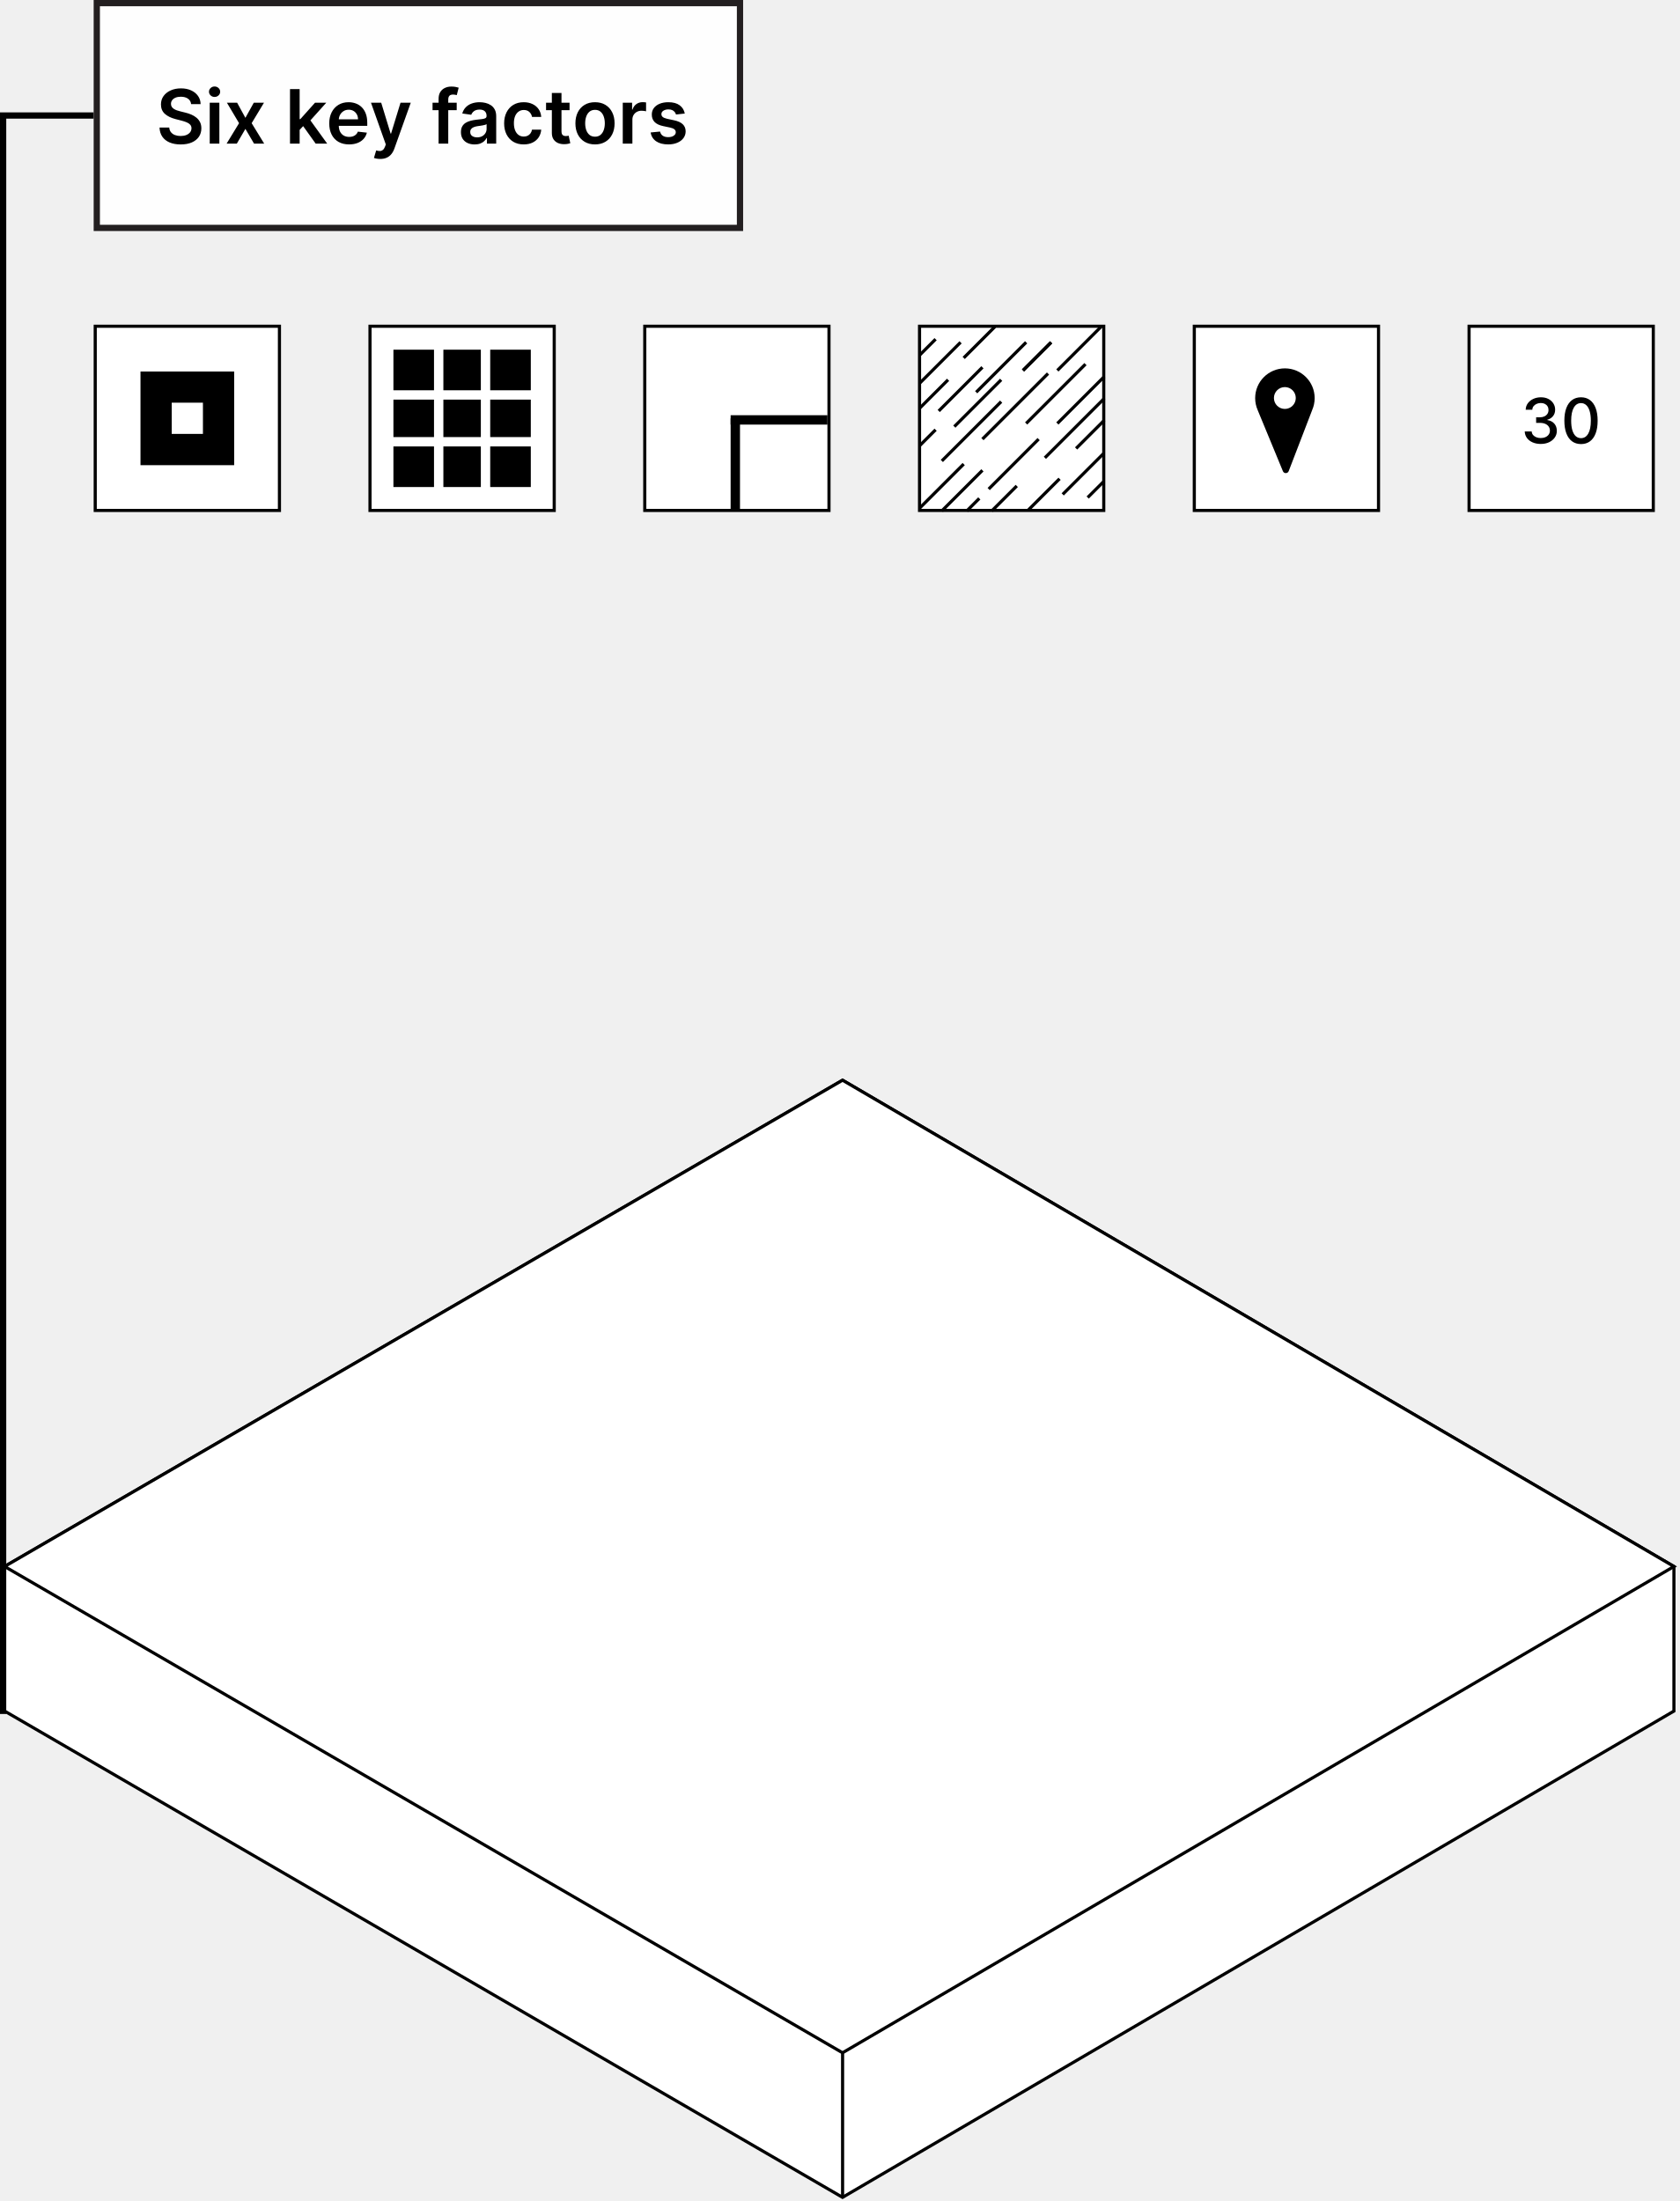
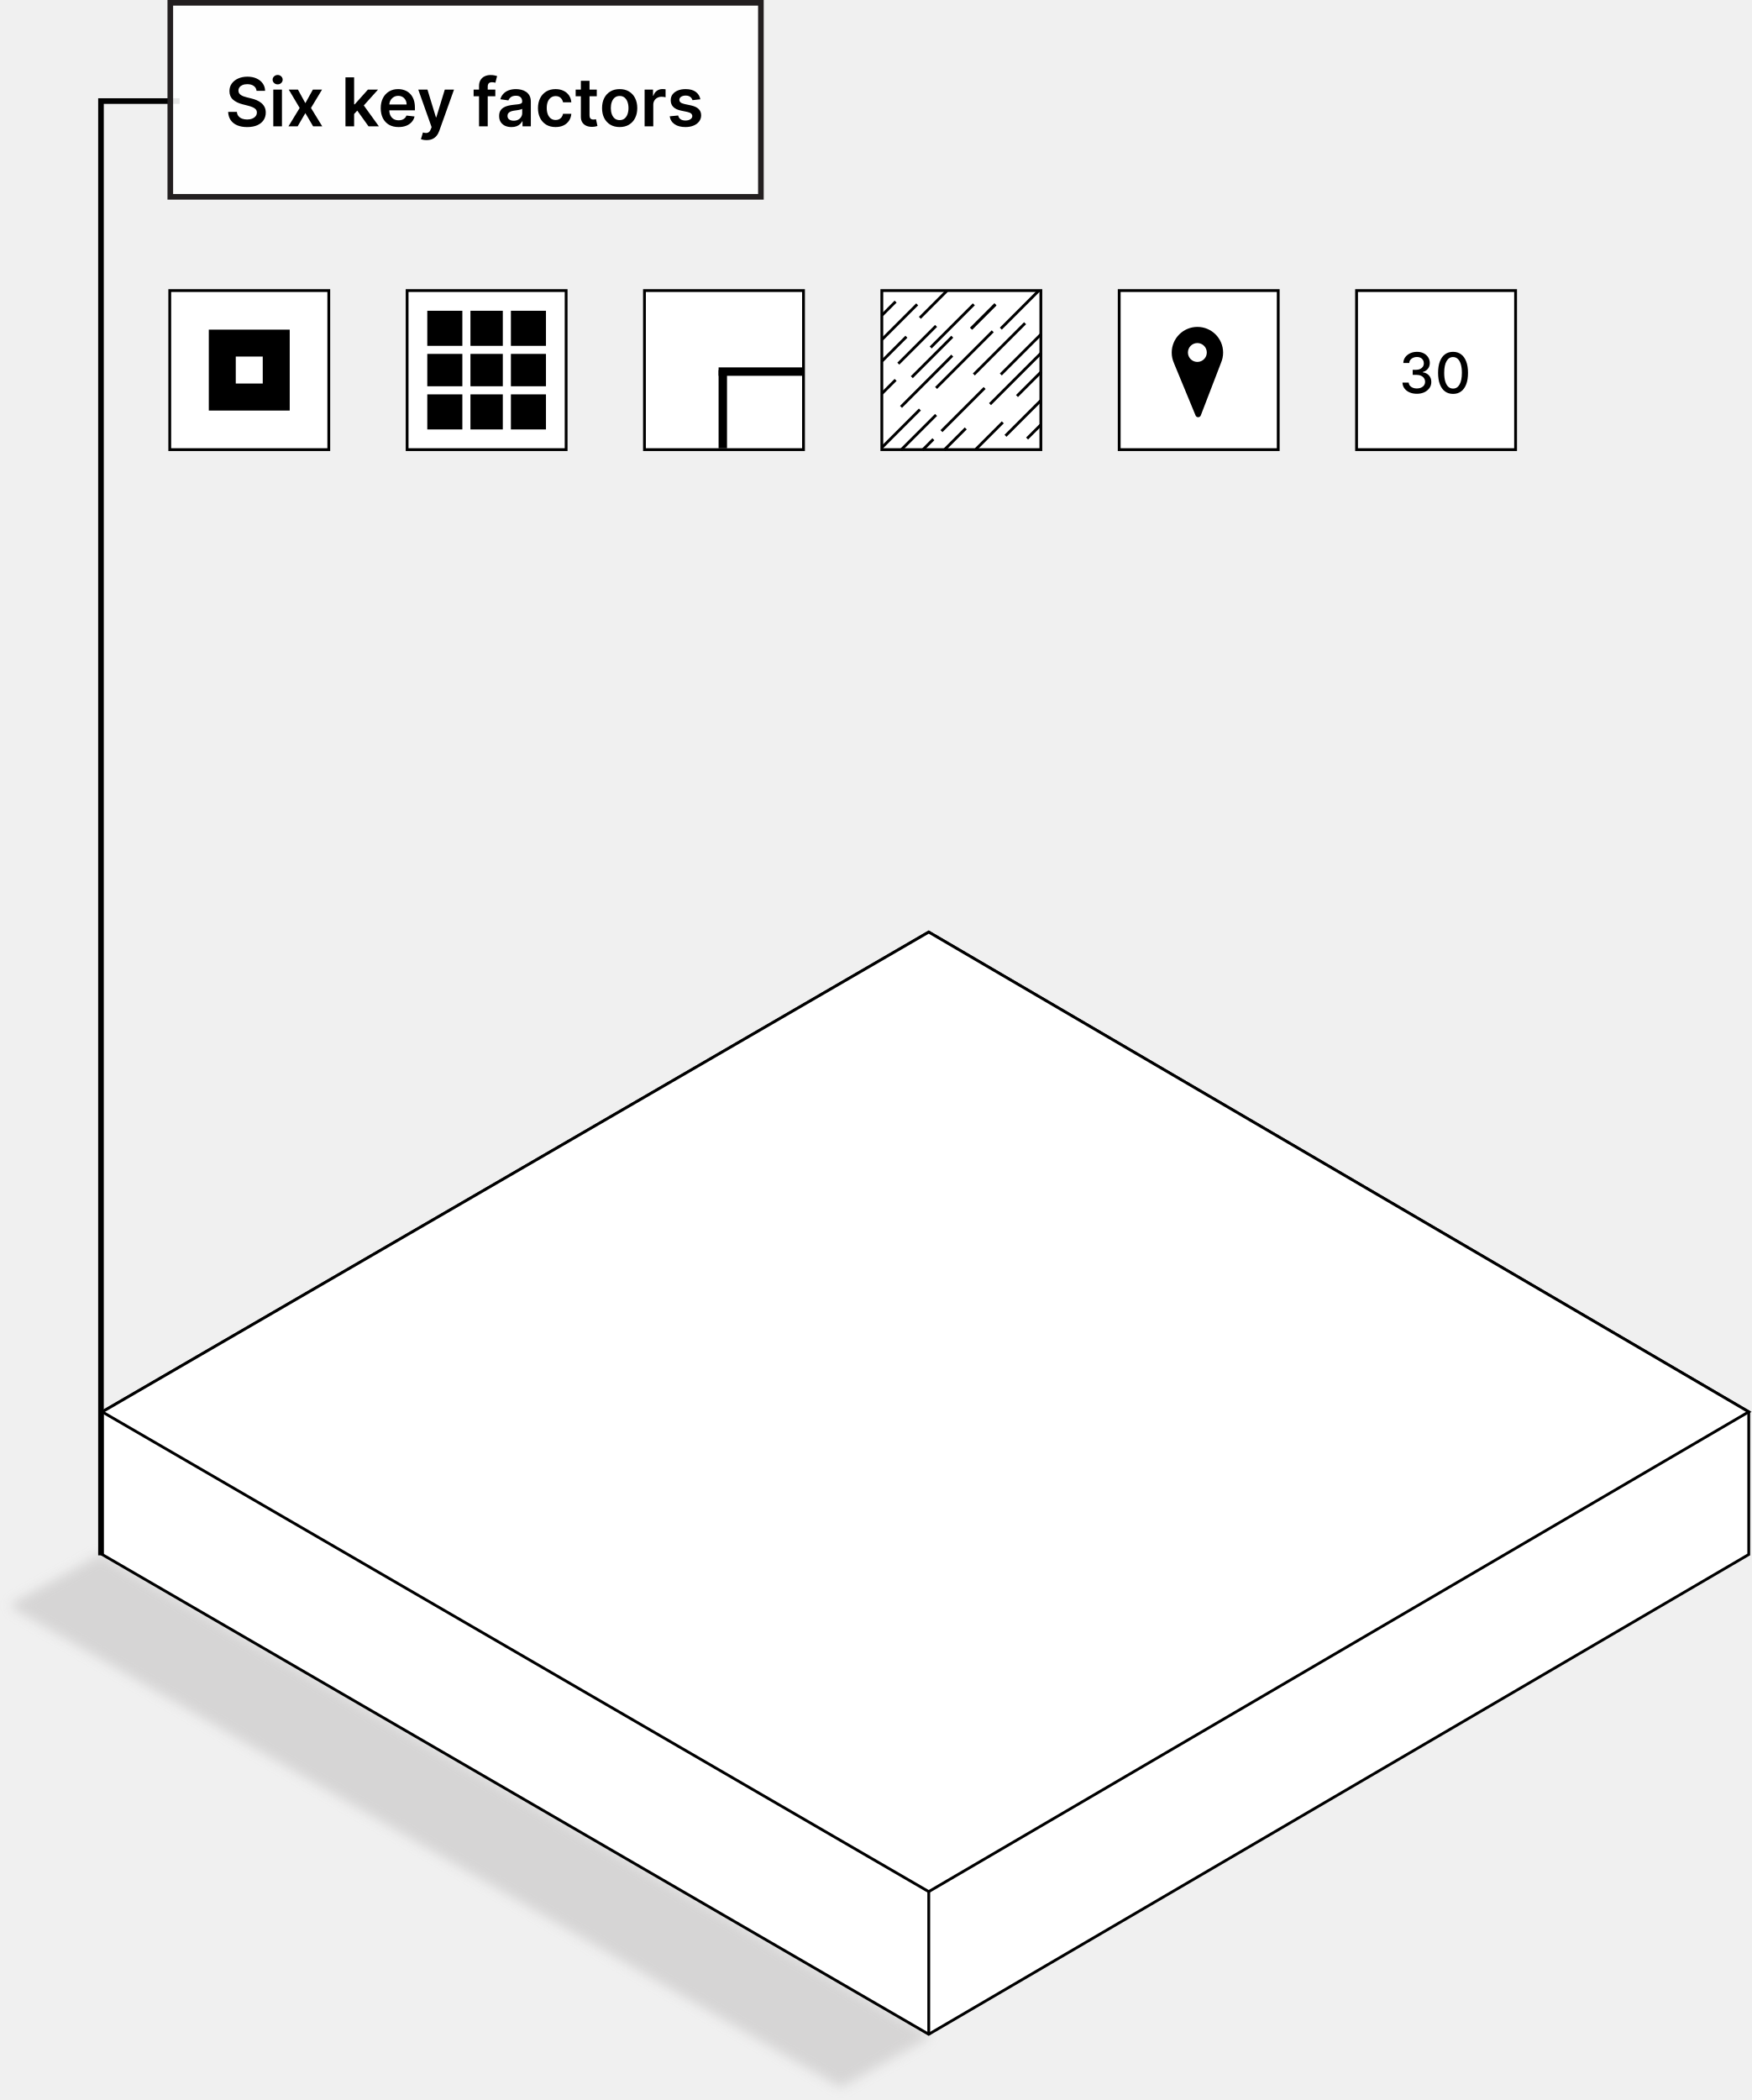
- <svg xmlns="http://www.w3.org/2000/svg" width="538" height="705" viewBox="0 0 538 705" fill="none">
-   <rect x="30.5" y="104.5" width="59" height="59" fill="white" stroke="black" />
-   <path d="M74.996 149H44.996V119H74.996V149ZM54.996 128.982V138.982H64.996V128.982H54.996Z" fill="black" />
-   <rect x="118.5" y="104.5" width="59" height="59" fill="white" stroke="black" />
-   <rect x="126" y="112.008" width="13" height="13" fill="black" />
-   <rect x="142" y="112.008" width="12" height="13" fill="black" />
-   <rect x="157" y="112.008" width="13" height="13" fill="black" />
-   <rect x="126" y="128" width="13" height="12" fill="black" />
-   <rect x="142" y="128" width="12" height="12" fill="black" />
-   <rect x="157" y="128" width="13" height="12" fill="black" />
-   <rect x="126" y="143" width="13" height="13" fill="black" />
-   <rect x="142" y="143" width="12" height="13" fill="black" />
-   <rect x="157" y="143" width="13" height="13" fill="black" />
-   <rect x="382.5" y="104.5" width="59" height="59" fill="white" stroke="black" />
-   <path d="M411.521 117.992C416.783 117.992 421.048 122.257 421.048 127.519C421.048 128.872 420.764 130.16 420.255 131.326L420.259 131.332L412.735 150.9C412.411 151.744 411.222 151.758 410.877 150.923L402.785 131.331L402.786 131.329L402.788 131.327C402.279 130.161 401.994 128.873 401.994 127.519C401.994 122.257 406.26 117.992 411.521 117.992ZM411.502 123.985C409.569 123.985 408.002 125.553 408.002 127.485C408.002 129.418 409.569 130.985 411.502 130.985C413.435 130.985 415.002 129.418 415.002 127.485C415.002 125.553 413.435 123.985 411.502 123.985Z" fill="black" />
-   <rect x="470.5" y="104.5" width="59" height="59" fill="white" stroke="black" />
-   <path d="M493.463 142.199C492.488 142.199 491.616 142.031 490.849 141.695C490.087 141.358 489.483 140.892 489.038 140.295C488.598 139.694 488.361 138.998 488.328 138.207H490.558C490.587 138.638 490.731 139.012 490.991 139.33C491.257 139.642 491.602 139.884 492.028 140.054C492.455 140.224 492.928 140.31 493.449 140.31C494.022 140.31 494.528 140.21 494.969 140.011C495.414 139.812 495.762 139.536 496.013 139.18C496.264 138.821 496.389 138.406 496.389 137.938C496.389 137.45 496.264 137.021 496.013 136.652C495.767 136.278 495.404 135.984 494.926 135.771C494.453 135.558 493.88 135.452 493.207 135.452H491.979V133.662H493.207C493.747 133.662 494.221 133.565 494.628 133.371C495.04 133.177 495.362 132.907 495.594 132.561C495.826 132.211 495.942 131.801 495.942 131.332C495.942 130.883 495.84 130.492 495.636 130.161C495.438 129.824 495.153 129.562 494.784 129.372C494.42 129.183 493.989 129.088 493.491 129.088C493.018 129.088 492.575 129.176 492.163 129.351C491.756 129.521 491.425 129.768 491.169 130.089C490.913 130.407 490.776 130.788 490.757 131.233H488.634C488.657 130.447 488.889 129.756 489.33 129.159C489.775 128.562 490.362 128.096 491.091 127.76C491.82 127.424 492.63 127.256 493.52 127.256C494.453 127.256 495.258 127.438 495.935 127.803C496.616 128.162 497.142 128.643 497.511 129.244C497.885 129.846 498.07 130.504 498.065 131.219C498.07 132.033 497.843 132.724 497.384 133.293C496.929 133.861 496.323 134.242 495.565 134.436V134.55C496.531 134.696 497.279 135.08 497.81 135.7C498.345 136.321 498.61 137.09 498.605 138.009C498.61 138.809 498.387 139.526 497.938 140.161C497.492 140.795 496.884 141.295 496.112 141.659C495.34 142.019 494.457 142.199 493.463 142.199ZM506.354 142.241C505.232 142.237 504.273 141.941 503.477 141.354C502.682 140.767 502.073 139.912 501.652 138.79C501.231 137.668 501.02 136.316 501.02 134.734C501.02 133.158 501.231 131.811 501.652 130.693C502.078 129.576 502.689 128.723 503.484 128.136C504.285 127.549 505.241 127.256 506.354 127.256C507.466 127.256 508.42 127.552 509.216 128.143C510.011 128.731 510.62 129.583 511.041 130.7C511.467 131.813 511.68 133.158 511.68 134.734C511.68 136.321 511.47 137.675 511.048 138.797C510.627 139.914 510.018 140.769 509.223 141.361C508.428 141.948 507.471 142.241 506.354 142.241ZM506.354 140.345C507.339 140.345 508.108 139.865 508.662 138.903C509.221 137.942 509.5 136.553 509.5 134.734C509.5 133.527 509.372 132.507 509.116 131.673C508.866 130.835 508.503 130.201 508.03 129.77C507.561 129.334 507.002 129.116 506.354 129.116C505.374 129.116 504.604 129.599 504.045 130.565C503.487 131.531 503.205 132.921 503.2 134.734C503.2 135.946 503.326 136.972 503.577 137.81C503.832 138.643 504.195 139.275 504.663 139.706C505.132 140.132 505.696 140.345 506.354 140.345Z" fill="black" />
-   <rect x="294.5" y="104.5" width="59" height="58.996" fill="white" stroke="black" />
-   <line y1="-0.5" x2="19.798" y2="-0.5" transform="matrix(0.70713 -0.707084 0.70713 0.707084 294.998 162.992)" stroke="black" />
-   <line y1="-0.5" x2="19.798" y2="-0.5" transform="matrix(0.70713 -0.707084 0.70713 0.707084 338.996 119.008)" stroke="black" />
-   <line y1="-0.5" x2="7.071" y2="-0.5" transform="matrix(0.70713 -0.707084 0.70713 0.707084 294.998 143)" stroke="black" />
-   <line y1="-0.5" x2="22.627" y2="-0.5" transform="matrix(0.70713 -0.707084 0.70713 0.707084 317 157)" stroke="black" />
-   <line y1="-0.5" x2="11.313" y2="-0.5" transform="matrix(0.70713 -0.707084 0.70713 0.707084 317.998 164)" stroke="black" />
-   <line y1="-0.5" x2="18.384" y2="-0.5" transform="matrix(0.70713 -0.707084 0.70713 0.707084 301.996 164)" stroke="black" />
-   <line y1="-0.5" x2="5.657" y2="-0.5" transform="matrix(0.70713 -0.707084 0.70713 0.707084 309.998 164)" stroke="black" />
-   <line y1="-0.5" x2="26.869" y2="-0.5" transform="matrix(0.70713 -0.707084 0.70713 0.707084 335 146.992)" stroke="black" />
-   <line y1="-0.5" x2="21.212" y2="-0.5" transform="matrix(0.70713 -0.707084 0.70713 0.707084 338.996 135.992)" stroke="black" />
-   <line y1="-0.5" x2="26.869" y2="-0.5" transform="matrix(0.70713 -0.707084 0.70713 0.707084 329 135.992)" stroke="black" />
-   <line y1="-0.5" x2="26.869" y2="-0.5" transform="matrix(0.70713 -0.707084 0.70713 0.707084 301.996 148)" stroke="black" />
-   <line y1="-0.5" x2="21.212" y2="-0.5" transform="matrix(0.70713 -0.707084 0.70713 0.707084 305.998 137)" stroke="black" />
-   <line y1="-0.5" x2="19.798" y2="-0.5" transform="matrix(0.70713 -0.707084 0.70713 0.707084 300.996 131.992)" stroke="black" />
-   <line y1="-0.5" x2="12.727" y2="-0.5" transform="matrix(0.70713 -0.707084 0.70713 0.707084 294.998 131)" stroke="black" />
-   <line y1="-0.5" x2="12.727" y2="-0.5" transform="matrix(0.70713 -0.707084 0.70713 0.707084 345 143.992)" stroke="black" />
-   <line y1="-0.5" x2="14.142" y2="-0.5" transform="matrix(0.70713 -0.707084 0.70713 0.707084 308.998 115)" stroke="black" />
-   <line y1="-0.5" x2="18.384" y2="-0.5" transform="matrix(0.70713 -0.707084 0.70713 0.707084 294.998 123)" stroke="black" />
-   <line y1="-0.5" x2="22.627" y2="-0.5" transform="matrix(0.70713 -0.707084 0.70713 0.707084 312.996 125.992)" stroke="black" />
-   <line y1="-0.5" x2="29.698" y2="-0.5" transform="matrix(0.70713 -0.707084 0.70713 0.707084 315 141)" stroke="black" />
-   <line y1="-0.5" x2="12.727" y2="-0.5" transform="matrix(0.70713 -0.707084 0.70713 0.707084 327.996 119.008)" stroke="black" />
-   <line y1="-0.5" x2="12.727" y2="-0.5" transform="matrix(0.70713 -0.707084 0.70713 0.707084 327.996 119.008)" stroke="black" />
-   <line y1="-0.5" x2="7.071" y2="-0.5" transform="matrix(0.70713 -0.707084 0.70713 0.707084 294.998 113.992)" stroke="black" />
-   <line y1="-0.5" x2="14.142" y2="-0.5" transform="matrix(-0.70713 0.707084 -0.70713 -0.707084 338.996 153)" stroke="black" />
-   <line y1="-0.5" x2="18.384" y2="-0.5" transform="matrix(-0.70713 0.707084 -0.70713 -0.707084 353 145)" stroke="black" />
-   <line y1="-0.5" x2="7.071" y2="-0.5" transform="matrix(-0.70713 0.707084 -0.70713 -0.707084 353 154.008)" stroke="black" />
-   <rect x="206.5" y="104.5" width="59" height="59" fill="white" stroke="black" />
-   <line x1="235.498" y1="134" x2="235.498" y2="163" stroke="black" stroke-width="3" />
-   <line x1="265" y1="134.5" x2="234" y2="134.5" stroke="black" stroke-width="3" />
-   <path d="M1.471 548.069V501.761L269.843 346L536.111 501.761V548.069L269.843 703.83L1.471 548.069Z" fill="white" stroke="black" />
-   <path d="M269.843 346L1.471 501.761L269.843 657.523L536.111 501.761L269.843 346Z" fill="white" stroke="black" />
-   <path d="M269.857 703.979V657.672" stroke="black" />
-   <path d="M1 549L1 37L30 37" stroke="black" stroke-width="2" />
-   <path d="M237 1V73H31V1H237Z" fill="white" fill-opacity="0.9" stroke="#231F20" stroke-width="2" />
-   <path d="M61.207 33.344C61.128 32.599 60.793 32.02 60.202 31.605C59.617 31.19 58.855 30.983 57.918 30.983C57.258 30.983 56.693 31.082 56.222 31.281C55.75 31.48 55.389 31.75 55.139 32.091C54.889 32.432 54.761 32.821 54.756 33.258C54.756 33.622 54.838 33.938 55.003 34.205C55.173 34.472 55.403 34.699 55.693 34.886C55.983 35.068 56.304 35.222 56.656 35.347C57.008 35.472 57.364 35.577 57.722 35.662L59.358 36.071C60.017 36.224 60.651 36.432 61.258 36.693C61.872 36.955 62.42 37.284 62.903 37.682C63.392 38.08 63.778 38.56 64.062 39.122C64.347 39.685 64.489 40.344 64.489 41.099C64.489 42.122 64.227 43.023 63.705 43.801C63.182 44.574 62.426 45.179 61.438 45.617C60.455 46.048 59.264 46.264 57.867 46.264C56.508 46.264 55.33 46.054 54.33 45.633C53.335 45.213 52.557 44.599 51.994 43.793C51.438 42.986 51.136 42.003 51.091 40.844H54.202C54.247 41.452 54.435 41.957 54.764 42.361C55.094 42.764 55.523 43.065 56.051 43.264C56.585 43.463 57.182 43.562 57.841 43.562C58.528 43.562 59.131 43.46 59.648 43.256C60.17 43.045 60.58 42.756 60.875 42.386C61.17 42.011 61.321 41.574 61.327 41.074C61.321 40.619 61.188 40.244 60.926 39.949C60.665 39.648 60.298 39.398 59.827 39.199C59.361 38.994 58.815 38.812 58.19 38.653L56.205 38.142C54.767 37.773 53.631 37.213 52.795 36.463C51.966 35.707 51.551 34.705 51.551 33.455C51.551 32.426 51.83 31.526 52.386 30.753C52.949 29.98 53.713 29.381 54.679 28.954C55.645 28.523 56.739 28.307 57.96 28.307C59.199 28.307 60.284 28.523 61.216 28.954C62.153 29.381 62.889 29.974 63.423 30.736C63.957 31.491 64.233 32.361 64.25 33.344H61.207ZM67.171 46V32.909H70.256V46H67.171ZM68.722 31.051C68.234 31.051 67.813 30.889 67.461 30.565C67.109 30.236 66.933 29.841 66.933 29.381C66.933 28.915 67.109 28.52 67.461 28.196C67.813 27.866 68.234 27.702 68.722 27.702C69.217 27.702 69.637 27.866 69.984 28.196C70.336 28.52 70.512 28.915 70.512 29.381C70.512 29.841 70.336 30.236 69.984 30.565C69.637 30.889 69.217 31.051 68.722 31.051ZM75.952 32.909L78.594 37.742L81.278 32.909H84.543L80.597 39.455L84.611 46H81.364L78.594 41.287L75.849 46H72.577L76.565 39.455L72.679 32.909H75.952ZM95.695 41.892L95.686 38.168H96.18L100.885 32.909H104.49L98.703 39.352H98.064L95.695 41.892ZM92.882 46V28.546H95.967V46H92.882ZM101.098 46L96.837 40.043L98.916 37.869L104.788 46H101.098ZM111.803 46.256C110.49 46.256 109.357 45.983 108.402 45.438C107.453 44.886 106.723 44.108 106.212 43.102C105.7 42.091 105.445 40.901 105.445 39.531C105.445 38.185 105.7 37.003 106.212 35.986C106.729 34.963 107.45 34.168 108.376 33.599C109.303 33.026 110.391 32.739 111.641 32.739C112.447 32.739 113.209 32.869 113.925 33.131C114.646 33.386 115.283 33.784 115.834 34.324C116.391 34.864 116.828 35.551 117.146 36.386C117.464 37.216 117.624 38.205 117.624 39.352V40.298H106.893V38.219H114.666C114.661 37.628 114.533 37.102 114.283 36.642C114.033 36.176 113.683 35.81 113.234 35.543C112.791 35.276 112.274 35.142 111.683 35.142C111.053 35.142 110.499 35.295 110.021 35.602C109.544 35.903 109.172 36.301 108.905 36.795C108.643 37.284 108.51 37.821 108.504 38.406V40.222C108.504 40.983 108.643 41.636 108.922 42.182C109.2 42.722 109.589 43.136 110.089 43.426C110.589 43.71 111.175 43.852 111.845 43.852C112.294 43.852 112.7 43.79 113.064 43.665C113.428 43.534 113.743 43.344 114.01 43.094C114.277 42.844 114.479 42.534 114.615 42.165L117.496 42.489C117.314 43.25 116.967 43.915 116.456 44.483C115.95 45.045 115.303 45.483 114.513 45.795C113.723 46.102 112.82 46.256 111.803 46.256ZM121.776 50.909C121.356 50.909 120.967 50.875 120.609 50.807C120.256 50.744 119.975 50.67 119.765 50.585L120.481 48.182C120.93 48.312 121.33 48.375 121.683 48.369C122.035 48.364 122.344 48.253 122.612 48.037C122.884 47.827 123.114 47.474 123.302 46.98L123.566 46.273L118.819 32.909H122.092L125.109 42.795H125.245L128.271 32.909H131.552L126.31 47.585C126.066 48.278 125.742 48.872 125.339 49.367C124.935 49.867 124.441 50.247 123.856 50.508C123.276 50.776 122.583 50.909 121.776 50.909ZM146.271 32.909V35.295H138.532V32.909H146.271ZM140.467 46V31.673C140.467 30.793 140.648 30.06 141.012 29.474C141.381 28.889 141.876 28.452 142.495 28.162C143.114 27.872 143.802 27.727 144.558 27.727C145.092 27.727 145.566 27.77 145.981 27.855C146.396 27.94 146.702 28.017 146.901 28.085L146.288 30.472C146.157 30.432 145.992 30.392 145.793 30.352C145.594 30.307 145.373 30.284 145.129 30.284C144.555 30.284 144.148 30.423 143.91 30.702C143.677 30.974 143.56 31.366 143.56 31.878V46H140.467ZM152.009 46.264C151.179 46.264 150.432 46.117 149.767 45.821C149.108 45.52 148.585 45.077 148.199 44.492C147.818 43.906 147.628 43.185 147.628 42.327C147.628 41.588 147.764 40.977 148.037 40.494C148.31 40.011 148.682 39.625 149.153 39.335C149.625 39.045 150.156 38.827 150.747 38.679C151.344 38.526 151.96 38.415 152.597 38.347C153.364 38.267 153.986 38.196 154.463 38.133C154.94 38.065 155.287 37.963 155.503 37.827C155.724 37.685 155.835 37.466 155.835 37.17V37.119C155.835 36.477 155.645 35.98 155.264 35.628C154.884 35.276 154.335 35.099 153.619 35.099C152.864 35.099 152.264 35.264 151.821 35.594C151.384 35.923 151.088 36.312 150.935 36.761L148.054 36.352C148.281 35.557 148.656 34.892 149.179 34.358C149.702 33.818 150.341 33.415 151.097 33.148C151.852 32.875 152.688 32.739 153.602 32.739C154.233 32.739 154.861 32.812 155.486 32.96C156.111 33.108 156.682 33.352 157.199 33.693C157.716 34.028 158.131 34.486 158.443 35.065C158.761 35.645 158.92 36.369 158.92 37.239V46H155.955V44.202H155.852C155.665 44.565 155.401 44.906 155.06 45.224C154.724 45.537 154.301 45.79 153.79 45.983C153.284 46.17 152.69 46.264 152.009 46.264ZM152.81 43.997C153.429 43.997 153.966 43.875 154.42 43.631C154.875 43.381 155.224 43.051 155.469 42.642C155.719 42.233 155.844 41.787 155.844 41.304V39.761C155.747 39.841 155.582 39.915 155.349 39.983C155.122 40.051 154.866 40.111 154.582 40.162C154.298 40.213 154.017 40.258 153.739 40.298C153.46 40.338 153.219 40.372 153.014 40.401C152.554 40.463 152.142 40.565 151.778 40.707C151.415 40.849 151.128 41.048 150.918 41.304C150.707 41.554 150.602 41.878 150.602 42.276C150.602 42.844 150.81 43.273 151.224 43.562C151.639 43.852 152.168 43.997 152.81 43.997ZM167.733 46.256C166.426 46.256 165.304 45.969 164.366 45.395C163.435 44.821 162.716 44.028 162.21 43.017C161.71 42 161.46 40.83 161.46 39.506C161.46 38.176 161.716 37.003 162.227 35.986C162.739 34.963 163.46 34.168 164.392 33.599C165.33 33.026 166.438 32.739 167.716 32.739C168.778 32.739 169.719 32.935 170.537 33.327C171.361 33.713 172.017 34.261 172.506 34.972C172.994 35.676 173.273 36.5 173.341 37.443H170.392C170.273 36.812 169.989 36.287 169.54 35.867C169.097 35.44 168.503 35.227 167.759 35.227C167.128 35.227 166.574 35.398 166.097 35.739C165.619 36.074 165.247 36.557 164.98 37.188C164.719 37.818 164.588 38.574 164.588 39.455C164.588 40.347 164.719 41.114 164.98 41.756C165.241 42.392 165.608 42.883 166.08 43.23C166.557 43.571 167.116 43.742 167.759 43.742C168.213 43.742 168.619 43.656 168.977 43.486C169.341 43.31 169.645 43.057 169.889 42.727C170.134 42.398 170.301 41.997 170.392 41.526H173.341C173.267 42.452 172.994 43.273 172.523 43.989C172.051 44.699 171.409 45.256 170.597 45.659C169.784 46.057 168.83 46.256 167.733 46.256ZM182.411 32.909V35.295H174.886V32.909H182.411ZM176.744 29.773H179.829V42.062C179.829 42.477 179.891 42.795 180.016 43.017C180.147 43.233 180.317 43.381 180.528 43.46C180.738 43.54 180.971 43.58 181.227 43.58C181.42 43.58 181.596 43.565 181.755 43.537C181.92 43.508 182.045 43.483 182.13 43.46L182.65 45.872C182.485 45.929 182.249 45.992 181.942 46.06C181.641 46.128 181.272 46.168 180.835 46.179C180.062 46.202 179.366 46.085 178.746 45.83C178.127 45.568 177.636 45.165 177.272 44.619C176.914 44.074 176.738 43.392 176.744 42.574V29.773ZM190.561 46.256C189.283 46.256 188.175 45.974 187.237 45.412C186.3 44.849 185.572 44.062 185.055 43.051C184.544 42.04 184.288 40.858 184.288 39.506C184.288 38.153 184.544 36.969 185.055 35.952C185.572 34.935 186.3 34.145 187.237 33.582C188.175 33.02 189.283 32.739 190.561 32.739C191.839 32.739 192.947 33.02 193.885 33.582C194.822 34.145 195.547 34.935 196.058 35.952C196.575 36.969 196.834 38.153 196.834 39.506C196.834 40.858 196.575 42.04 196.058 43.051C195.547 44.062 194.822 44.849 193.885 45.412C192.947 45.974 191.839 46.256 190.561 46.256ZM190.578 43.784C191.271 43.784 191.851 43.594 192.317 43.213C192.783 42.827 193.129 42.31 193.357 41.662C193.589 41.014 193.706 40.293 193.706 39.497C193.706 38.696 193.589 37.972 193.357 37.324C193.129 36.67 192.783 36.151 192.317 35.764C191.851 35.378 191.271 35.185 190.578 35.185C189.868 35.185 189.277 35.378 188.805 35.764C188.339 36.151 187.99 36.67 187.757 37.324C187.53 37.972 187.416 38.696 187.416 39.497C187.416 40.293 187.53 41.014 187.757 41.662C187.99 42.31 188.339 42.827 188.805 43.213C189.277 43.594 189.868 43.784 190.578 43.784ZM199.452 46V32.909H202.444V35.091H202.58C202.819 34.335 203.228 33.753 203.808 33.344C204.393 32.929 205.06 32.722 205.81 32.722C205.981 32.722 206.171 32.73 206.381 32.747C206.597 32.758 206.776 32.778 206.918 32.807V35.645C206.788 35.599 206.58 35.56 206.296 35.526C206.018 35.486 205.748 35.466 205.487 35.466C204.924 35.466 204.418 35.588 203.969 35.832C203.526 36.071 203.177 36.403 202.921 36.83C202.665 37.256 202.538 37.747 202.538 38.304V46H199.452ZM219.315 36.369L216.502 36.676C216.423 36.392 216.283 36.125 216.085 35.875C215.891 35.625 215.63 35.423 215.3 35.27C214.971 35.117 214.567 35.04 214.09 35.04C213.448 35.04 212.908 35.179 212.471 35.457C212.039 35.736 211.826 36.097 211.832 36.54C211.826 36.92 211.965 37.23 212.249 37.469C212.539 37.707 213.016 37.903 213.681 38.057L215.914 38.534C217.153 38.801 218.073 39.224 218.675 39.804C219.283 40.383 219.59 41.142 219.596 42.08C219.59 42.903 219.349 43.631 218.871 44.261C218.4 44.886 217.744 45.375 216.903 45.727C216.062 46.08 215.096 46.256 214.005 46.256C212.403 46.256 211.113 45.92 210.136 45.25C209.158 44.574 208.576 43.633 208.388 42.429L211.397 42.139C211.533 42.73 211.823 43.176 212.266 43.477C212.71 43.778 213.286 43.929 213.996 43.929C214.729 43.929 215.317 43.778 215.761 43.477C216.21 43.176 216.434 42.804 216.434 42.361C216.434 41.986 216.289 41.676 215.999 41.432C215.715 41.188 215.272 41 214.67 40.869L212.437 40.401C211.181 40.139 210.252 39.699 209.65 39.08C209.048 38.455 208.749 37.665 208.755 36.71C208.749 35.903 208.968 35.205 209.411 34.614C209.86 34.017 210.482 33.557 211.278 33.233C212.079 32.903 213.002 32.739 214.048 32.739C215.582 32.739 216.789 33.065 217.67 33.719C218.556 34.372 219.104 35.256 219.315 36.369Z" fill="black" />
+ <svg xmlns="http://www.w3.org/2000/svg" width="624" height="748" viewBox="0 0 624 748" fill="none">
+   <g filter="url(#filter0_f_3618_3651)">
+     <path d="M35.41 553.808L4.513 571.027C3.835 571.404 3.827 572.377 4.498 572.766L299.055 743.245C299.362 743.422 299.74 743.424 300.048 743.249L330.455 726.039C331.128 725.658 331.133 724.691 330.464 724.303L36.399 553.816C36.094 553.64 35.718 553.636 35.41 553.808Z" fill="#999898" fill-opacity="0.3" />
+   </g>
+   <rect x="60.475" y="103.5" width="56.652" height="56.652" fill="white" stroke="black" />
+   <path d="M103.211 146.24H74.385V117.414H103.211V146.24ZM83.991 127V136.609H93.601V127H83.991Z" fill="black" />
+   <rect x="145.029" y="103.5" width="56.652" height="56.652" fill="white" stroke="black" />
+   <rect x="152.217" y="110.695" width="12.491" height="12.491" fill="black" />
+   <rect x="167.59" y="110.695" width="11.53" height="12.491" fill="black" />
+   <rect x="182.004" y="110.695" width="12.491" height="12.491" fill="black" />
+   <rect x="152.217" y="126.055" width="12.491" height="11.53" fill="black" />
+   <rect x="167.59" y="126.055" width="11.53" height="11.53" fill="black" />
+   <rect x="182.004" y="126.055" width="12.491" height="11.53" fill="black" />
+   <rect x="152.217" y="140.469" width="12.491" height="12.491" fill="black" />
+   <rect x="167.59" y="140.469" width="11.53" height="12.491" fill="black" />
+   <rect x="182.004" y="140.469" width="12.491" height="12.491" fill="black" />
+   <rect x="398.701" y="103.5" width="56.652" height="56.652" fill="white" stroke="black" />
+   <path d="M426.566 116.438C431.622 116.438 435.721 120.536 435.721 125.592C435.721 126.894 435.446 128.132 434.956 129.254C434.956 129.255 434.957 129.257 434.958 129.257C434.96 129.257 434.961 129.258 434.961 129.26L427.767 147.971C427.442 148.814 426.254 148.828 425.909 147.993L418.171 129.26L418.175 129.254C417.685 128.132 417.412 126.894 417.412 125.592C417.412 120.536 421.511 116.438 426.566 116.438ZM426.548 122.191C424.691 122.191 423.185 123.697 423.185 125.555C423.185 127.412 424.691 128.917 426.548 128.917C428.405 128.917 429.911 127.412 429.911 125.555C429.911 123.697 428.405 122.191 426.548 122.191Z" fill="black" />
+   <rect x="483.258" y="103.5" width="56.652" height="56.652" fill="white" stroke="black" />
+   <path d="M504.744 140.261C503.769 140.261 502.898 140.093 502.131 139.757C501.368 139.421 500.765 138.955 500.32 138.358C499.879 137.757 499.643 137.061 499.609 136.27H501.839C501.868 136.701 502.012 137.075 502.273 137.392C502.538 137.705 502.884 137.946 503.31 138.116C503.736 138.287 504.209 138.372 504.73 138.372C505.303 138.372 505.81 138.273 506.25 138.074C506.695 137.875 507.043 137.598 507.294 137.243C507.545 136.883 507.67 136.469 507.67 136C507.67 135.512 507.545 135.084 507.294 134.714C507.048 134.34 506.686 134.047 506.207 133.834C505.734 133.621 505.161 133.514 504.489 133.514H503.26V131.724H504.489C505.028 131.724 505.502 131.627 505.909 131.433C506.321 131.239 506.643 130.969 506.875 130.624C507.107 130.273 507.223 129.864 507.223 129.395C507.223 128.945 507.121 128.554 506.918 128.223C506.719 127.887 506.435 127.624 506.065 127.435C505.701 127.245 505.27 127.151 504.773 127.151C504.299 127.151 503.857 127.238 503.445 127.413C503.037 127.584 502.706 127.83 502.45 128.152C502.195 128.469 502.057 128.85 502.038 129.295H499.915C499.938 128.509 500.17 127.818 500.611 127.222C501.056 126.625 501.643 126.159 502.372 125.822C503.101 125.486 503.911 125.318 504.801 125.318C505.734 125.318 506.539 125.5 507.216 125.865C507.898 126.225 508.423 126.705 508.793 127.307C509.167 127.908 509.351 128.566 509.347 129.281C509.351 130.096 509.124 130.787 508.665 131.355C508.21 131.923 507.604 132.304 506.847 132.499V132.612C507.813 132.759 508.561 133.143 509.091 133.763C509.626 134.383 509.891 135.152 509.886 136.071C509.891 136.871 509.669 137.589 509.219 138.223C508.774 138.857 508.165 139.357 507.393 139.722C506.622 140.081 505.739 140.261 504.744 140.261ZM517.635 140.304C516.513 140.299 515.554 140.003 514.759 139.416C513.963 138.829 513.355 137.974 512.933 136.852C512.512 135.73 512.301 134.378 512.301 132.797C512.301 131.22 512.512 129.873 512.933 128.756C513.359 127.638 513.97 126.786 514.766 126.199C515.566 125.612 516.522 125.318 517.635 125.318C518.748 125.318 519.702 125.614 520.497 126.206C521.293 126.793 521.901 127.645 522.322 128.763C522.749 129.875 522.962 131.22 522.962 132.797C522.962 134.383 522.751 135.737 522.33 136.859C521.908 137.977 521.3 138.831 520.504 139.423C519.709 140.01 518.752 140.304 517.635 140.304ZM517.635 138.408C518.62 138.408 519.389 137.927 519.943 136.966C520.502 136.005 520.781 134.615 520.781 132.797C520.781 131.589 520.653 130.569 520.398 129.736C520.147 128.898 519.785 128.263 519.311 127.832C518.842 127.397 518.284 127.179 517.635 127.179C516.655 127.179 515.885 127.662 515.327 128.628C514.768 129.594 514.486 130.983 514.482 132.797C514.482 134.009 514.607 135.034 514.858 135.872C515.114 136.705 515.476 137.338 515.945 137.768C516.413 138.195 516.977 138.408 517.635 138.408Z" fill="black" />
+   <rect x="314.143" y="103.5" width="56.652" height="56.649" fill="white" stroke="black" />
+   <line y1="-0.5" x2="19.024" y2="-0.5" transform="matrix(0.70713 -0.707084 0.70713 0.707084 314.602 159.672)" stroke="black" />
+   <line y1="-0.5" x2="19.024" y2="-0.5" transform="matrix(0.70713 -0.707084 0.70713 0.707084 356.879 117.414)" stroke="black" />
+   <line y1="-0.5" x2="6.794" y2="-0.5" transform="matrix(0.70713 -0.707084 0.70713 0.707084 314.602 140.469)" stroke="black" />
+   <line y1="-0.5" x2="21.741" y2="-0.5" transform="matrix(0.70713 -0.707084 0.70713 0.707084 335.744 153.922)" stroke="black" />
+   <line y1="-0.5" x2="10.871" y2="-0.5" transform="matrix(0.70713 -0.707084 0.70713 0.707084 336.703 160.641)" stroke="black" />
+   <line y1="-0.5" x2="17.665" y2="-0.5" transform="matrix(0.70713 -0.707084 0.70713 0.707084 321.326 160.641)" stroke="black" />
+   <line y1="-0.5" x2="5.435" y2="-0.5" transform="matrix(0.70713 -0.707084 0.70713 0.707084 329.016 160.641)" stroke="black" />
+   <line y1="-0.5" x2="25.818" y2="-0.5" transform="matrix(0.70713 -0.707084 0.70713 0.707084 353.039 144.305)" stroke="black" />
+   <line y1="-0.5" x2="20.383" y2="-0.5" transform="matrix(0.70713 -0.707084 0.70713 0.707084 356.879 133.734)" stroke="black" />
+   <line y1="-0.5" x2="25.818" y2="-0.5" transform="matrix(0.70713 -0.707084 0.70713 0.707084 347.273 133.734)" stroke="black" />
+   <line y1="-0.5" x2="25.818" y2="-0.5" transform="matrix(0.70713 -0.707084 0.70713 0.707084 321.326 145.273)" stroke="black" />
+   <line y1="-0.5" x2="20.383" y2="-0.5" transform="matrix(0.70713 -0.707084 0.70713 0.707084 325.172 134.703)" stroke="black" />
+   <line y1="-0.5" x2="19.024" y2="-0.5" transform="matrix(0.70713 -0.707084 0.70713 0.707084 320.365 129.891)" stroke="black" />
+   <line y1="-0.5" x2="12.229" y2="-0.5" transform="matrix(0.70713 -0.707084 0.70713 0.707084 314.602 128.938)" stroke="black" />
+   <line y1="-0.5" x2="12.229" y2="-0.5" transform="matrix(0.70713 -0.707084 0.70713 0.707084 362.646 141.422)" stroke="black" />
+   <line y1="-0.5" x2="13.588" y2="-0.5" transform="matrix(0.70713 -0.707084 0.70713 0.707084 328.055 113.562)" stroke="black" />
+   <line y1="-0.5" x2="17.665" y2="-0.5" transform="matrix(0.70713 -0.707084 0.70713 0.707084 314.602 121.25)" stroke="black" />
+   <line y1="-0.5" x2="21.741" y2="-0.5" transform="matrix(0.70713 -0.707084 0.70713 0.707084 331.896 124.117)" stroke="black" />
+   <line y1="-0.5" x2="28.536" y2="-0.5" transform="matrix(0.70713 -0.707084 0.70713 0.707084 333.822 138.539)" stroke="black" />
+   <line y1="-0.5" x2="12.229" y2="-0.5" transform="matrix(0.70713 -0.707084 0.70713 0.707084 346.311 117.414)" stroke="black" />
+   <line y1="-0.5" x2="12.229" y2="-0.5" transform="matrix(0.70713 -0.707084 0.70713 0.707084 346.311 117.414)" stroke="black" />
+   <line y1="-0.5" x2="6.794" y2="-0.5" transform="matrix(0.70713 -0.707084 0.70713 0.707084 314.602 112.594)" stroke="black" />
+   <line y1="-0.5" x2="13.588" y2="-0.5" transform="matrix(-0.70713 0.707084 -0.70713 -0.707084 356.879 150.078)" stroke="black" />
+   <line y1="-0.5" x2="17.665" y2="-0.5" transform="matrix(-0.70713 0.707084 -0.70713 -0.707084 370.336 142.383)" stroke="black" />
+   <line y1="-0.5" x2="6.794" y2="-0.5" transform="matrix(-0.70713 0.707084 -0.70713 -0.707084 370.336 151.047)" stroke="black" />
+   <rect x="229.586" y="103.5" width="56.652" height="56.652" fill="white" stroke="black" />
+   <line x1="257.49" y1="131.812" x2="257.49" y2="159.678" stroke="black" stroke-width="3" />
+   <line x1="285.779" y1="132.359" x2="255.992" y2="132.359" stroke="black" stroke-width="3" />
+   <path d="M36.406 553.695V502.89L330.845 332L622.975 502.89V553.695L330.845 724.585L36.406 553.695Z" fill="white" stroke="black" />
+   <path d="M330.845 332L36.406 502.89L330.845 673.78L622.975 502.89L330.845 332Z" fill="white" stroke="black" />
+   <path d="M330.859 724.743V673.938" stroke="black" />
+   <path d="M35.975 554L35.975 36L63.975 36" stroke="black" stroke-width="2" />
+   <path d="M271.062 1V70.105H60.668V1H271.062Z" fill="white" fill-opacity="0.9" stroke="#231F20" stroke-width="2" />
+   <path d="M91.393 32.344C91.313 31.599 90.978 31.02 90.387 30.605C89.802 30.19 89.041 29.983 88.103 29.983C87.444 29.983 86.879 30.082 86.407 30.281C85.936 30.48 85.575 30.75 85.325 31.091C85.075 31.432 84.947 31.821 84.941 32.258C84.941 32.622 85.024 32.938 85.188 33.205C85.359 33.472 85.589 33.699 85.879 33.886C86.168 34.068 86.49 34.222 86.842 34.347C87.194 34.472 87.549 34.577 87.907 34.662L89.543 35.071C90.203 35.224 90.836 35.432 91.444 35.693C92.058 35.955 92.606 36.284 93.089 36.682C93.578 37.08 93.964 37.56 94.248 38.122C94.532 38.685 94.674 39.344 94.674 40.099C94.674 41.122 94.413 42.023 93.89 42.801C93.367 43.574 92.612 44.179 91.623 44.617C90.64 45.048 89.45 45.264 88.052 45.264C86.694 45.264 85.515 45.054 84.515 44.633C83.521 44.213 82.742 43.599 82.18 42.793C81.623 41.986 81.322 41.003 81.276 39.844H84.387C84.433 40.452 84.62 40.957 84.95 41.361C85.279 41.764 85.708 42.065 86.237 42.264C86.771 42.463 87.367 42.562 88.026 42.562C88.714 42.562 89.316 42.46 89.833 42.256C90.356 42.045 90.765 41.756 91.061 41.386C91.356 41.011 91.507 40.574 91.512 40.074C91.507 39.619 91.373 39.244 91.112 38.949C90.85 38.648 90.484 38.398 90.012 38.199C89.546 37.994 89.001 37.812 88.376 37.653L86.39 37.142C84.953 36.773 83.816 36.213 82.981 35.463C82.151 34.707 81.737 33.705 81.737 32.455C81.737 31.426 82.015 30.526 82.572 29.753C83.134 28.98 83.899 28.381 84.865 27.954C85.83 27.523 86.924 27.307 88.146 27.307C89.384 27.307 90.47 27.523 91.401 27.954C92.339 28.381 93.075 28.974 93.609 29.736C94.143 30.491 94.418 31.361 94.436 32.344H91.393ZM97.357 45V31.909H100.442V45H97.357ZM98.908 30.051C98.419 30.051 97.999 29.889 97.647 29.565C97.294 29.236 97.118 28.841 97.118 28.381C97.118 27.915 97.294 27.52 97.647 27.196C97.999 26.866 98.419 26.702 98.908 26.702C99.402 26.702 99.823 26.866 100.169 27.196C100.521 27.52 100.698 27.915 100.698 28.381C100.698 28.841 100.521 29.236 100.169 29.565C99.823 29.889 99.402 30.051 98.908 30.051ZM106.137 31.909L108.779 36.742L111.464 31.909H114.728L110.782 38.455L114.796 45H111.549L108.779 40.287L106.035 45H102.762L106.751 38.455L102.865 31.909H106.137ZM125.88 40.892L125.872 37.168H126.366L131.07 31.909H134.676L128.889 38.352H128.249L125.88 40.892ZM123.068 45V27.546H126.153V45H123.068ZM131.284 45L127.022 39.043L129.102 36.869L134.974 45H131.284ZM141.988 45.256C140.676 45.256 139.542 44.983 138.588 44.438C137.639 43.886 136.909 43.108 136.397 42.102C135.886 41.091 135.63 39.901 135.63 38.531C135.63 37.185 135.886 36.003 136.397 34.986C136.914 33.963 137.636 33.168 138.562 32.599C139.488 32.026 140.576 31.739 141.826 31.739C142.633 31.739 143.394 31.869 144.11 32.131C144.832 32.386 145.468 32.784 146.019 33.324C146.576 33.864 147.014 34.551 147.332 35.386C147.65 36.216 147.809 37.205 147.809 38.352V39.298H137.079V37.219H144.852C144.846 36.628 144.718 36.102 144.468 35.642C144.218 35.176 143.869 34.81 143.42 34.543C142.977 34.276 142.46 34.142 141.869 34.142C141.238 34.142 140.684 34.295 140.207 34.602C139.73 34.903 139.357 35.301 139.09 35.795C138.829 36.284 138.695 36.821 138.69 37.406V39.222C138.69 39.983 138.829 40.636 139.107 41.182C139.386 41.722 139.775 42.136 140.275 42.426C140.775 42.71 141.36 42.852 142.031 42.852C142.48 42.852 142.886 42.79 143.249 42.665C143.613 42.534 143.928 42.344 144.195 42.094C144.463 41.844 144.664 41.534 144.801 41.165L147.681 41.489C147.499 42.25 147.153 42.915 146.642 43.483C146.136 44.045 145.488 44.483 144.698 44.795C143.909 45.102 143.005 45.256 141.988 45.256ZM151.962 49.909C151.541 49.909 151.152 49.875 150.794 49.807C150.442 49.744 150.161 49.67 149.95 49.585L150.666 47.182C151.115 47.312 151.516 47.375 151.868 47.369C152.22 47.364 152.53 47.253 152.797 47.037C153.07 46.827 153.3 46.474 153.487 45.98L153.752 45.273L149.004 31.909H152.277L155.294 41.795H155.431L158.456 31.909H161.737L156.496 46.585C156.252 47.278 155.928 47.872 155.524 48.367C155.121 48.867 154.627 49.247 154.041 49.508C153.462 49.776 152.769 49.909 151.962 49.909ZM176.456 31.909V34.295H168.718V31.909H176.456ZM170.652 45V30.673C170.652 29.793 170.834 29.06 171.198 28.474C171.567 27.889 172.061 27.452 172.681 27.162C173.3 26.872 173.987 26.727 174.743 26.727C175.277 26.727 175.752 26.77 176.166 26.855C176.581 26.94 176.888 27.017 177.087 27.085L176.473 29.472C176.343 29.432 176.178 29.392 175.979 29.352C175.78 29.307 175.558 29.284 175.314 29.284C174.74 29.284 174.334 29.423 174.095 29.702C173.862 29.974 173.746 30.366 173.746 30.878V45H170.652ZM182.194 45.264C181.365 45.264 180.617 45.117 179.953 44.821C179.294 44.52 178.771 44.077 178.384 43.492C178.004 42.906 177.813 42.185 177.813 41.327C177.813 40.588 177.95 39.977 178.222 39.494C178.495 39.011 178.867 38.625 179.339 38.335C179.811 38.045 180.342 37.827 180.933 37.679C181.529 37.526 182.146 37.415 182.782 37.347C183.549 37.267 184.171 37.196 184.649 37.133C185.126 37.065 185.472 36.963 185.688 36.827C185.91 36.685 186.021 36.466 186.021 36.17V36.119C186.021 35.477 185.83 34.98 185.45 34.628C185.069 34.276 184.521 34.099 183.805 34.099C183.049 34.099 182.45 34.264 182.007 34.594C181.569 34.923 181.274 35.312 181.12 35.761L178.24 35.352C178.467 34.557 178.842 33.892 179.365 33.358C179.887 32.818 180.526 32.415 181.282 32.148C182.038 31.875 182.873 31.739 183.788 31.739C184.419 31.739 185.046 31.812 185.671 31.96C186.296 32.108 186.867 32.352 187.384 32.693C187.901 33.028 188.316 33.486 188.629 34.065C188.947 34.645 189.106 35.369 189.106 36.239V45H186.14V43.202H186.038C185.85 43.565 185.586 43.906 185.245 44.224C184.91 44.537 184.487 44.79 183.975 44.983C183.47 45.17 182.876 45.264 182.194 45.264ZM182.995 42.997C183.615 42.997 184.151 42.875 184.606 42.631C185.061 42.381 185.41 42.051 185.654 41.642C185.904 41.233 186.029 40.787 186.029 40.304V38.761C185.933 38.841 185.768 38.915 185.535 38.983C185.308 39.051 185.052 39.111 184.768 39.162C184.484 39.213 184.203 39.258 183.924 39.298C183.646 39.338 183.404 39.372 183.2 39.401C182.74 39.463 182.328 39.565 181.964 39.707C181.6 39.849 181.313 40.048 181.103 40.304C180.893 40.554 180.788 40.878 180.788 41.276C180.788 41.844 180.995 42.273 181.41 42.562C181.825 42.852 182.353 42.997 182.995 42.997ZM197.919 45.256C196.612 45.256 195.49 44.969 194.552 44.395C193.62 43.821 192.901 43.028 192.396 42.017C191.896 41 191.646 39.83 191.646 38.506C191.646 37.176 191.901 36.003 192.413 34.986C192.924 33.963 193.646 33.168 194.578 32.599C195.515 32.026 196.623 31.739 197.901 31.739C198.964 31.739 199.904 31.935 200.722 32.327C201.546 32.713 202.203 33.261 202.691 33.972C203.18 34.676 203.458 35.5 203.526 36.443H200.578C200.458 35.812 200.174 35.287 199.725 34.867C199.282 34.44 198.688 34.227 197.944 34.227C197.313 34.227 196.759 34.398 196.282 34.739C195.805 35.074 195.433 35.557 195.166 36.188C194.904 36.818 194.774 37.574 194.774 38.455C194.774 39.347 194.904 40.114 195.166 40.756C195.427 41.392 195.794 41.883 196.265 42.23C196.742 42.571 197.302 42.742 197.944 42.742C198.399 42.742 198.805 42.656 199.163 42.486C199.526 42.31 199.83 42.057 200.075 41.727C200.319 41.398 200.487 40.997 200.578 40.526H203.526C203.453 41.452 203.18 42.273 202.708 42.989C202.237 43.699 201.595 44.256 200.782 44.659C199.97 45.057 199.015 45.256 197.919 45.256ZM212.597 31.909V34.295H205.071V31.909H212.597ZM206.929 28.773H210.014V41.062C210.014 41.477 210.077 41.795 210.202 42.017C210.333 42.233 210.503 42.381 210.713 42.46C210.923 42.54 211.156 42.58 211.412 42.58C211.605 42.58 211.781 42.565 211.941 42.537C212.105 42.508 212.23 42.483 212.316 42.46L212.835 44.872C212.671 44.929 212.435 44.992 212.128 45.06C211.827 45.128 211.458 45.168 211.02 45.179C210.247 45.202 209.551 45.085 208.932 44.83C208.313 44.568 207.821 44.165 207.458 43.619C207.1 43.074 206.923 42.392 206.929 41.574V28.773ZM220.747 45.256C219.468 45.256 218.36 44.974 217.423 44.412C216.485 43.849 215.758 43.062 215.241 42.051C214.73 41.04 214.474 39.858 214.474 38.506C214.474 37.153 214.73 35.969 215.241 34.952C215.758 33.935 216.485 33.145 217.423 32.582C218.36 32.02 219.468 31.739 220.747 31.739C222.025 31.739 223.133 32.02 224.07 32.582C225.008 33.145 225.732 33.935 226.244 34.952C226.761 35.969 227.019 37.153 227.019 38.506C227.019 39.858 226.761 41.04 226.244 42.051C225.732 43.062 225.008 43.849 224.07 44.412C223.133 44.974 222.025 45.256 220.747 45.256ZM220.764 42.784C221.457 42.784 222.036 42.594 222.502 42.213C222.968 41.827 223.315 41.31 223.542 40.662C223.775 40.014 223.892 39.293 223.892 38.497C223.892 37.696 223.775 36.972 223.542 36.324C223.315 35.67 222.968 35.151 222.502 34.764C222.036 34.378 221.457 34.185 220.764 34.185C220.053 34.185 219.463 34.378 218.991 34.764C218.525 35.151 218.176 35.67 217.943 36.324C217.715 36.972 217.602 37.696 217.602 38.497C217.602 39.293 217.715 40.014 217.943 40.662C218.176 41.31 218.525 41.827 218.991 42.213C219.463 42.594 220.053 42.784 220.764 42.784ZM229.638 45V31.909H232.629V34.091H232.766C233.004 33.335 233.414 32.753 233.993 32.344C234.578 31.929 235.246 31.722 235.996 31.722C236.166 31.722 236.357 31.73 236.567 31.747C236.783 31.759 236.962 31.778 237.104 31.807V34.645C236.973 34.599 236.766 34.56 236.482 34.526C236.203 34.486 235.933 34.466 235.672 34.466C235.11 34.466 234.604 34.588 234.155 34.832C233.712 35.071 233.362 35.403 233.107 35.83C232.851 36.256 232.723 36.747 232.723 37.304V45H229.638ZM249.5 35.369L246.688 35.676C246.608 35.392 246.469 35.125 246.27 34.875C246.077 34.625 245.816 34.423 245.486 34.27C245.156 34.117 244.753 34.04 244.276 34.04C243.634 34.04 243.094 34.179 242.656 34.457C242.225 34.736 242.012 35.097 242.017 35.54C242.012 35.92 242.151 36.23 242.435 36.469C242.725 36.707 243.202 36.903 243.867 37.057L246.1 37.534C247.338 37.801 248.259 38.224 248.861 38.804C249.469 39.383 249.776 40.142 249.781 41.08C249.776 41.903 249.534 42.631 249.057 43.261C248.585 43.886 247.929 44.375 247.088 44.727C246.247 45.08 245.281 45.256 244.191 45.256C242.588 45.256 241.298 44.92 240.321 44.25C239.344 43.574 238.762 42.633 238.574 41.429L241.583 41.139C241.719 41.73 242.009 42.176 242.452 42.477C242.895 42.778 243.472 42.929 244.182 42.929C244.915 42.929 245.503 42.778 245.946 42.477C246.395 42.176 246.619 41.804 246.619 41.361C246.619 40.986 246.475 40.676 246.185 40.432C245.901 40.188 245.458 40 244.855 39.869L242.622 39.401C241.367 39.139 240.438 38.699 239.835 38.08C239.233 37.455 238.935 36.665 238.941 35.71C238.935 34.903 239.154 34.205 239.597 33.614C240.046 33.017 240.668 32.557 241.463 32.233C242.264 31.903 243.188 31.739 244.233 31.739C245.767 31.739 246.975 32.065 247.855 32.719C248.742 33.372 249.29 34.256 249.5 35.369Z" fill="black" />
+   <defs>
+     <filter id="filter0_f_3618_3651" x="0" y="549.68" width="334.963" height="197.703" filterUnits="userSpaceOnUse" color-interpolation-filters="sRGB">
+       <feFlood flood-opacity="0" result="BackgroundImageFix" />
+       <feBlend mode="normal" in="SourceGraphic" in2="BackgroundImageFix" result="shape" />
+       <feGaussianBlur stdDeviation="2" result="effect1_foregroundBlur_3618_3651" />
+     </filter>
+   </defs>
</svg>
